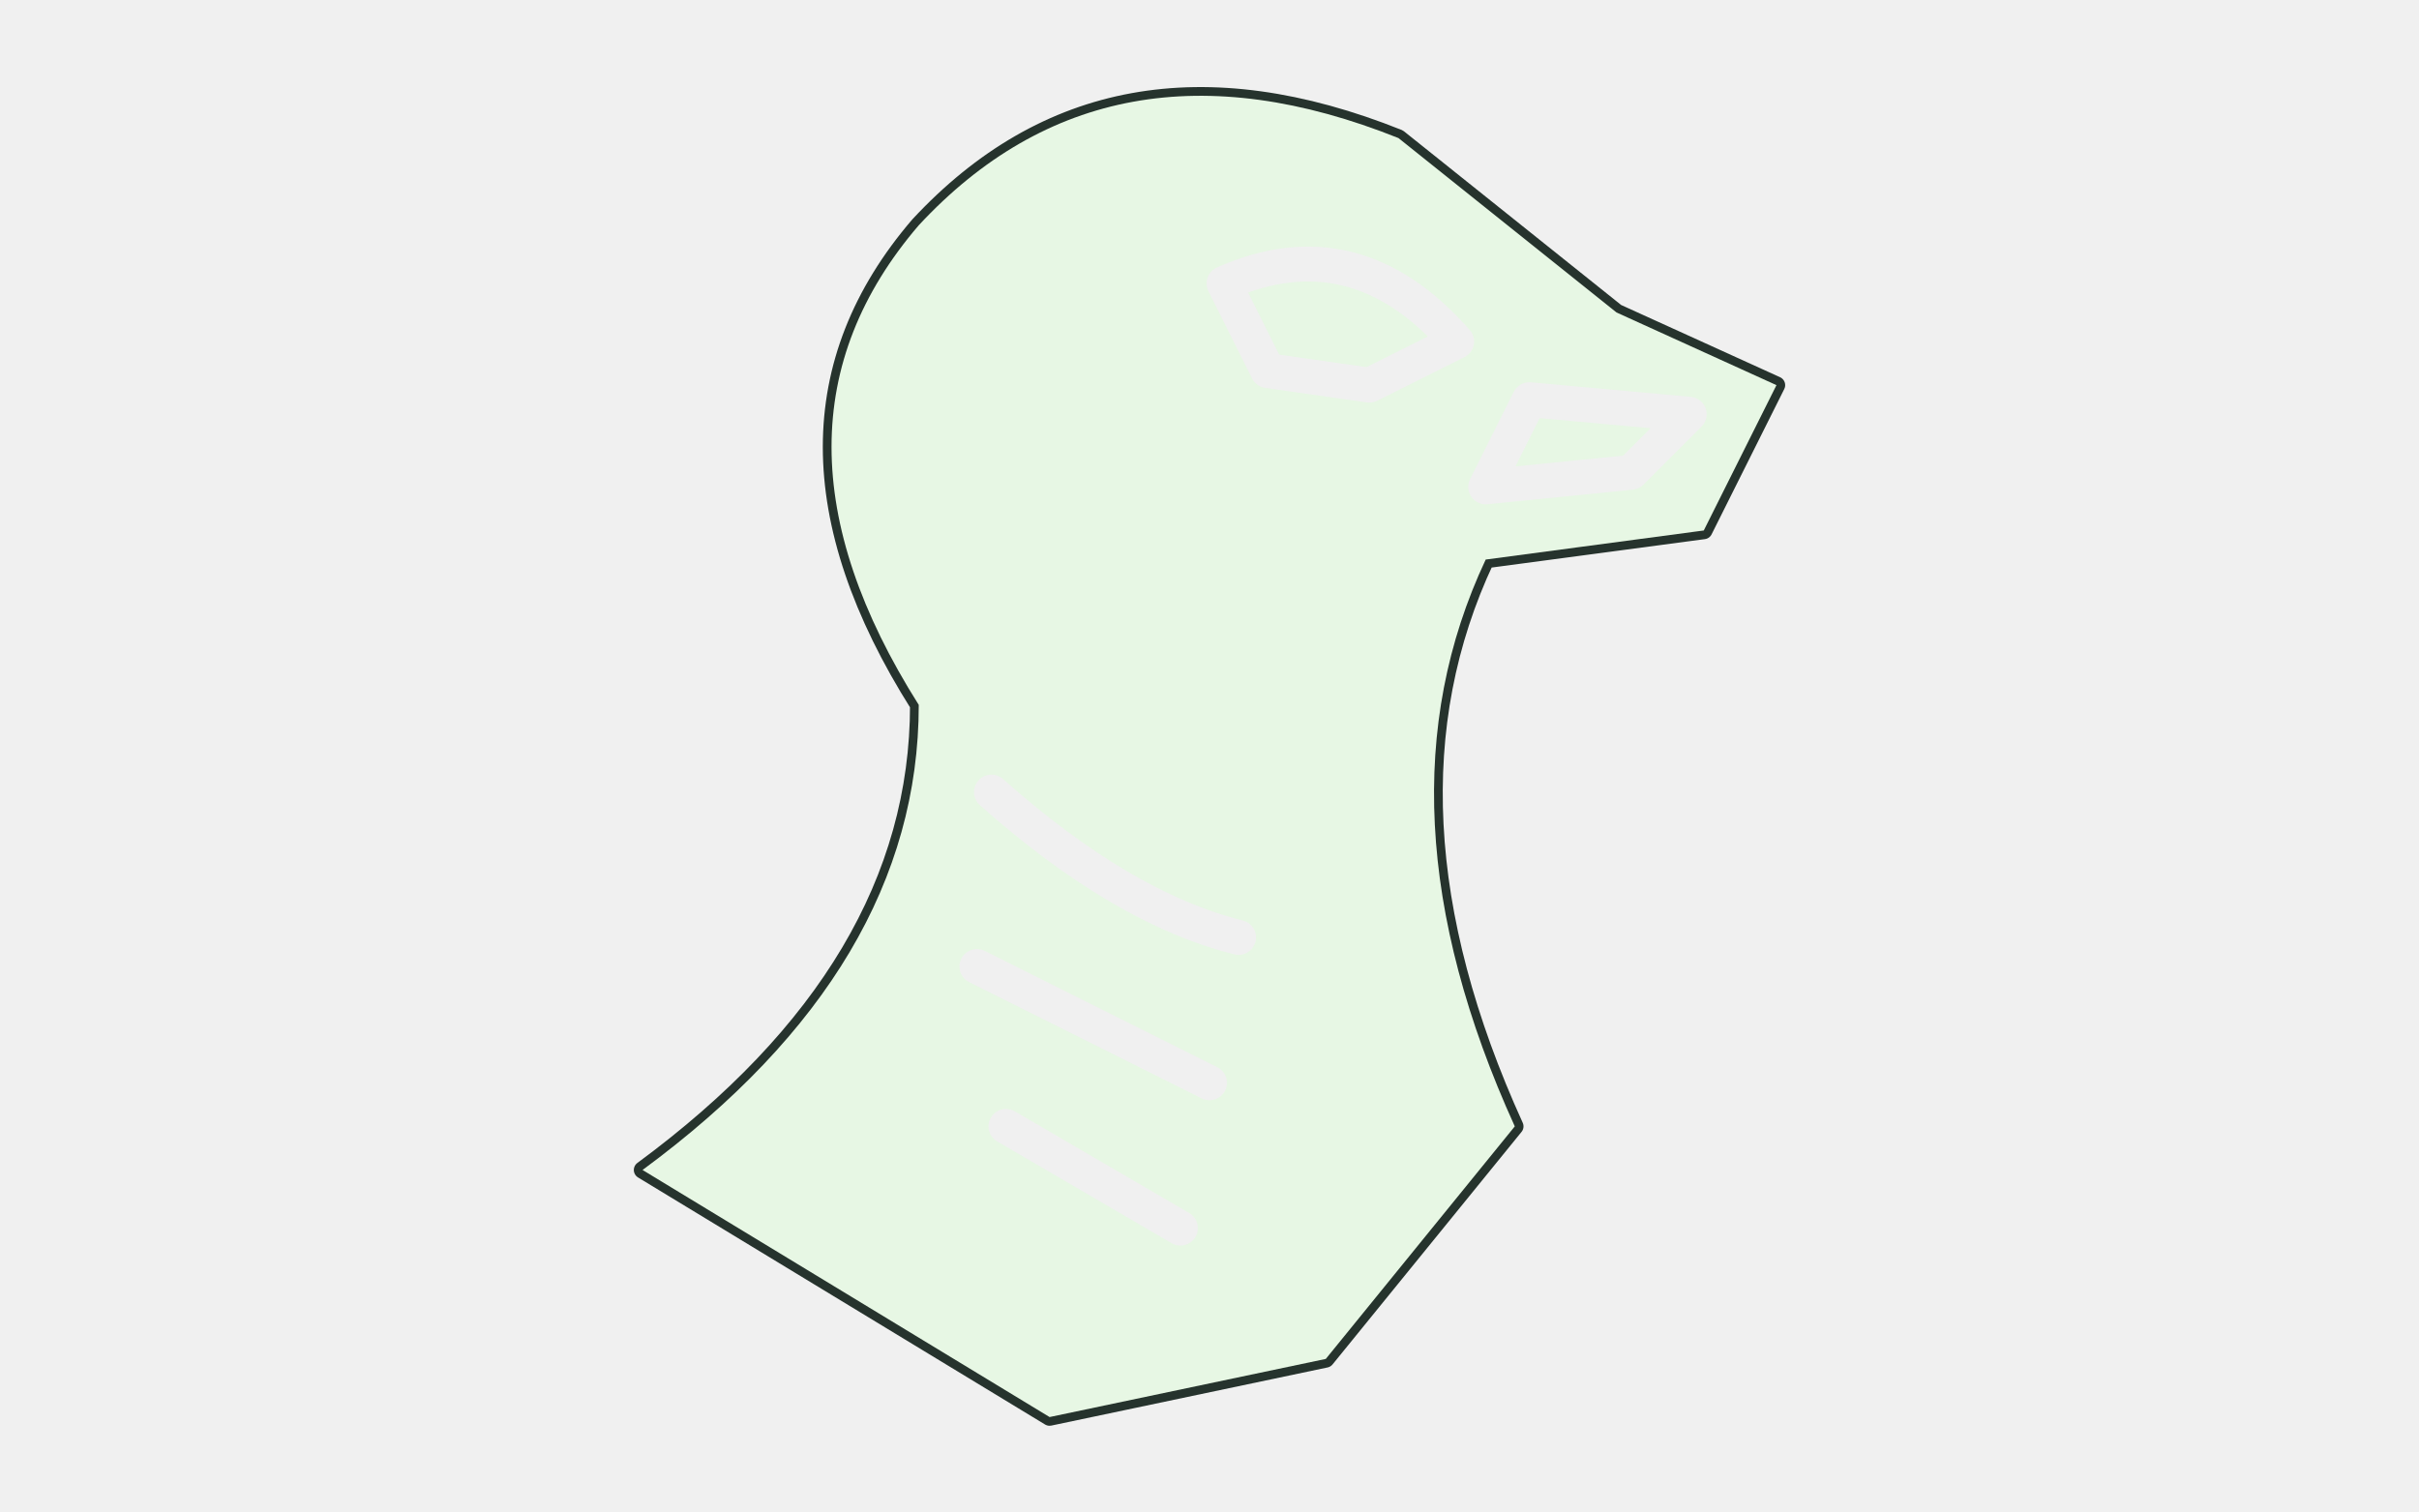
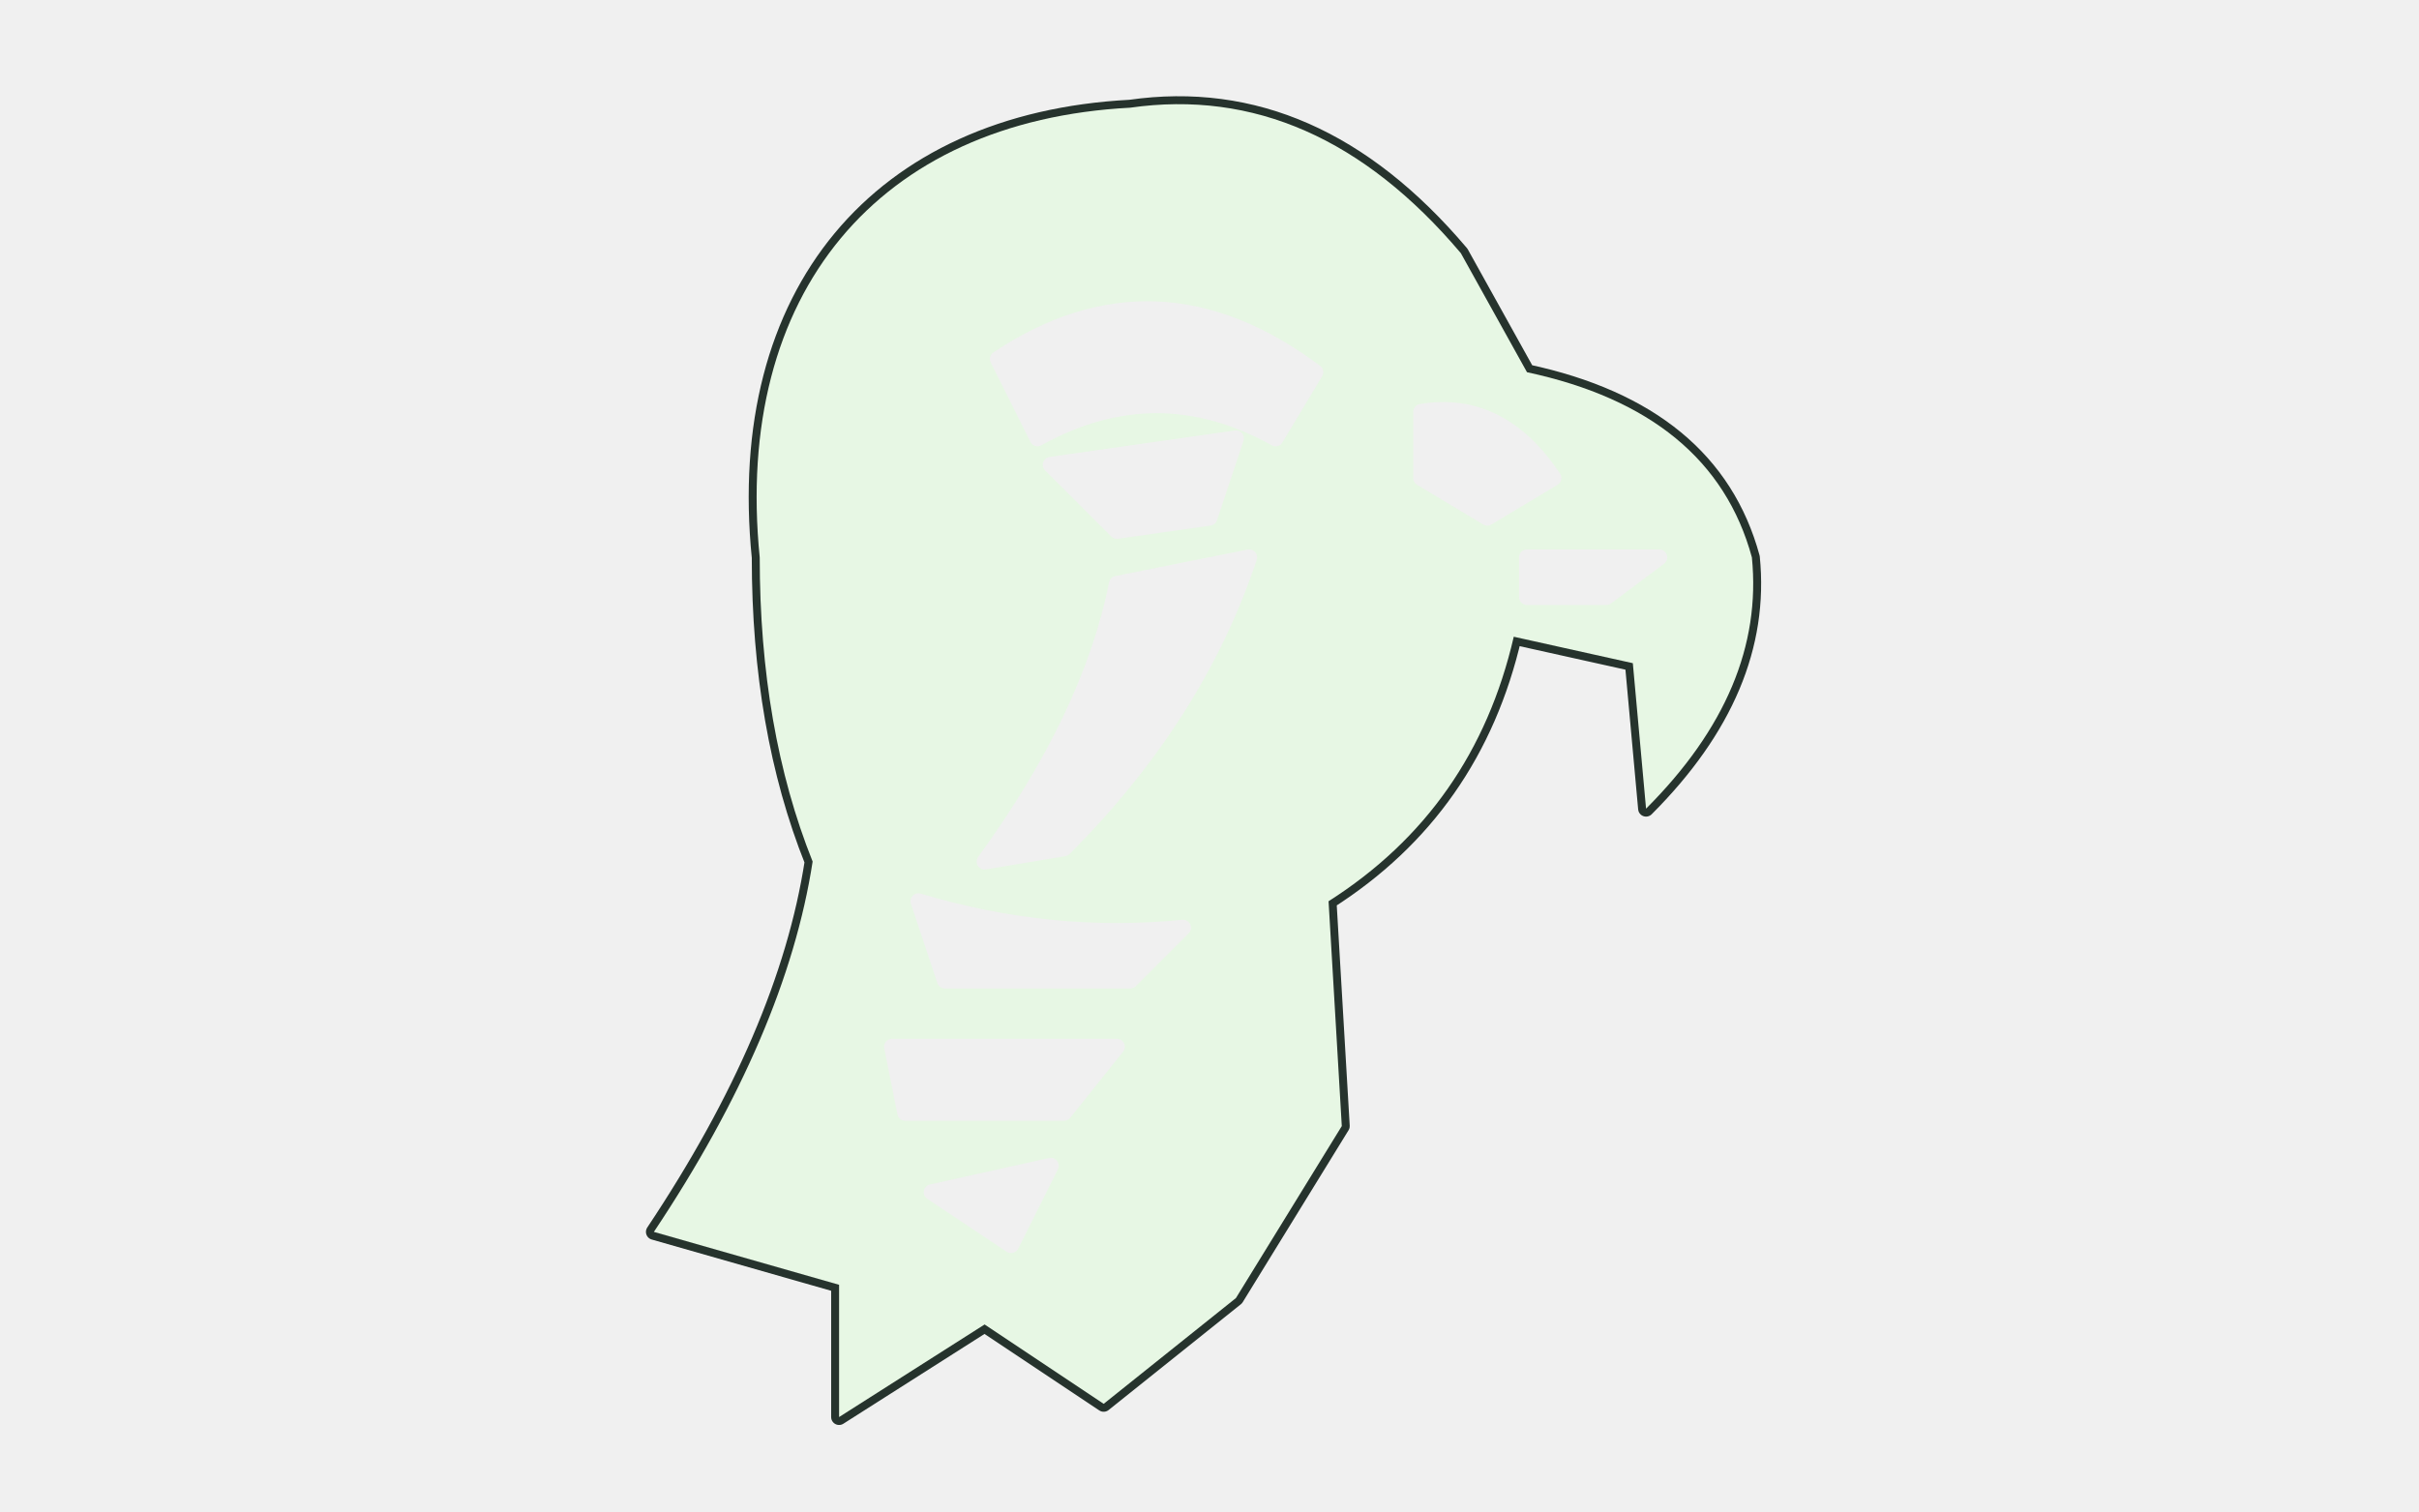
<svg xmlns="http://www.w3.org/2000/svg" width="256" height="160" viewBox="0 0 256 160">
  <g stroke="#26332d" stroke-width="1.2" paint-order="stroke fill" stroke-linejoin="round">
-     <g transform="translate(-75.07692 -48.46154) scale(1.538462)">
+     <g transform="translate(-63.8 -36.2) scale(1.4)">
      <defs>
-         <mask id="cut21" maskUnits="userSpaceOnUse" x="0" y="0" width="256" height="160">
+         <mask id="cut34" maskUnits="userSpaceOnUse" x="0" y="0" width="256" height="160">
          <rect width="256" height="160" fill="white" />
          <g fill="black" stroke="black">
-             <path d="M133 51 Q142 47 149 55 L143 58 L136 57Z M154 59 L165 60 L161 64 L151 65Z M117 86 Q126 94 134 96 M116 98 L132 106 M118 109 L130 116" fill="none" stroke="black" stroke-width="2.4" stroke-linecap="round" />
+             <path d="M121 53 Q133 45 145 54 L142 59 Q133 54 124 59Z M125 61 L139 59 L137 65 L130 66Z M153 57 Q159 56 163 62 L158 65 L153 62Z M161 68 L171 68 L167 71 L161 71Z M130 70 L140 68 Q136 80 126 90 L120 91 Q128 80 130 70Z M115 94 Q125 97 135 96 L131 100 L117 100Z M113 105 L130 105 L126 110 L114 110Z M116 116 L125 114 L122 120Z" fill="black" />
          </g>
        </mask>
      </defs>
-       <g mask="url(#cut21)">
-         <path d="M93 112 Q112 98 112 80 Q100 61 112 47 Q125 33 145 41 L160 53 L171 58 L166 68 L151 70 Q143 87 153 109 L140 125 L121 129Z" fill="#e7f7e4" />
+       <g mask="url(#cut34)">
+         <path d="M95 119 Q105 104 107 91 Q103 81 103 68 C101 48 112 35 131 34 Q145 32 156 45 L161 54 Q175 57 178 68 Q179 78 170 87 L169 76 L160 74 Q157 87 146 94 L147 111 L139 124 L129 132 L120 126 L109 133 L109 123Z" fill="#e7f7e4" />
      </g>
    </g>
  </g>
</svg>
